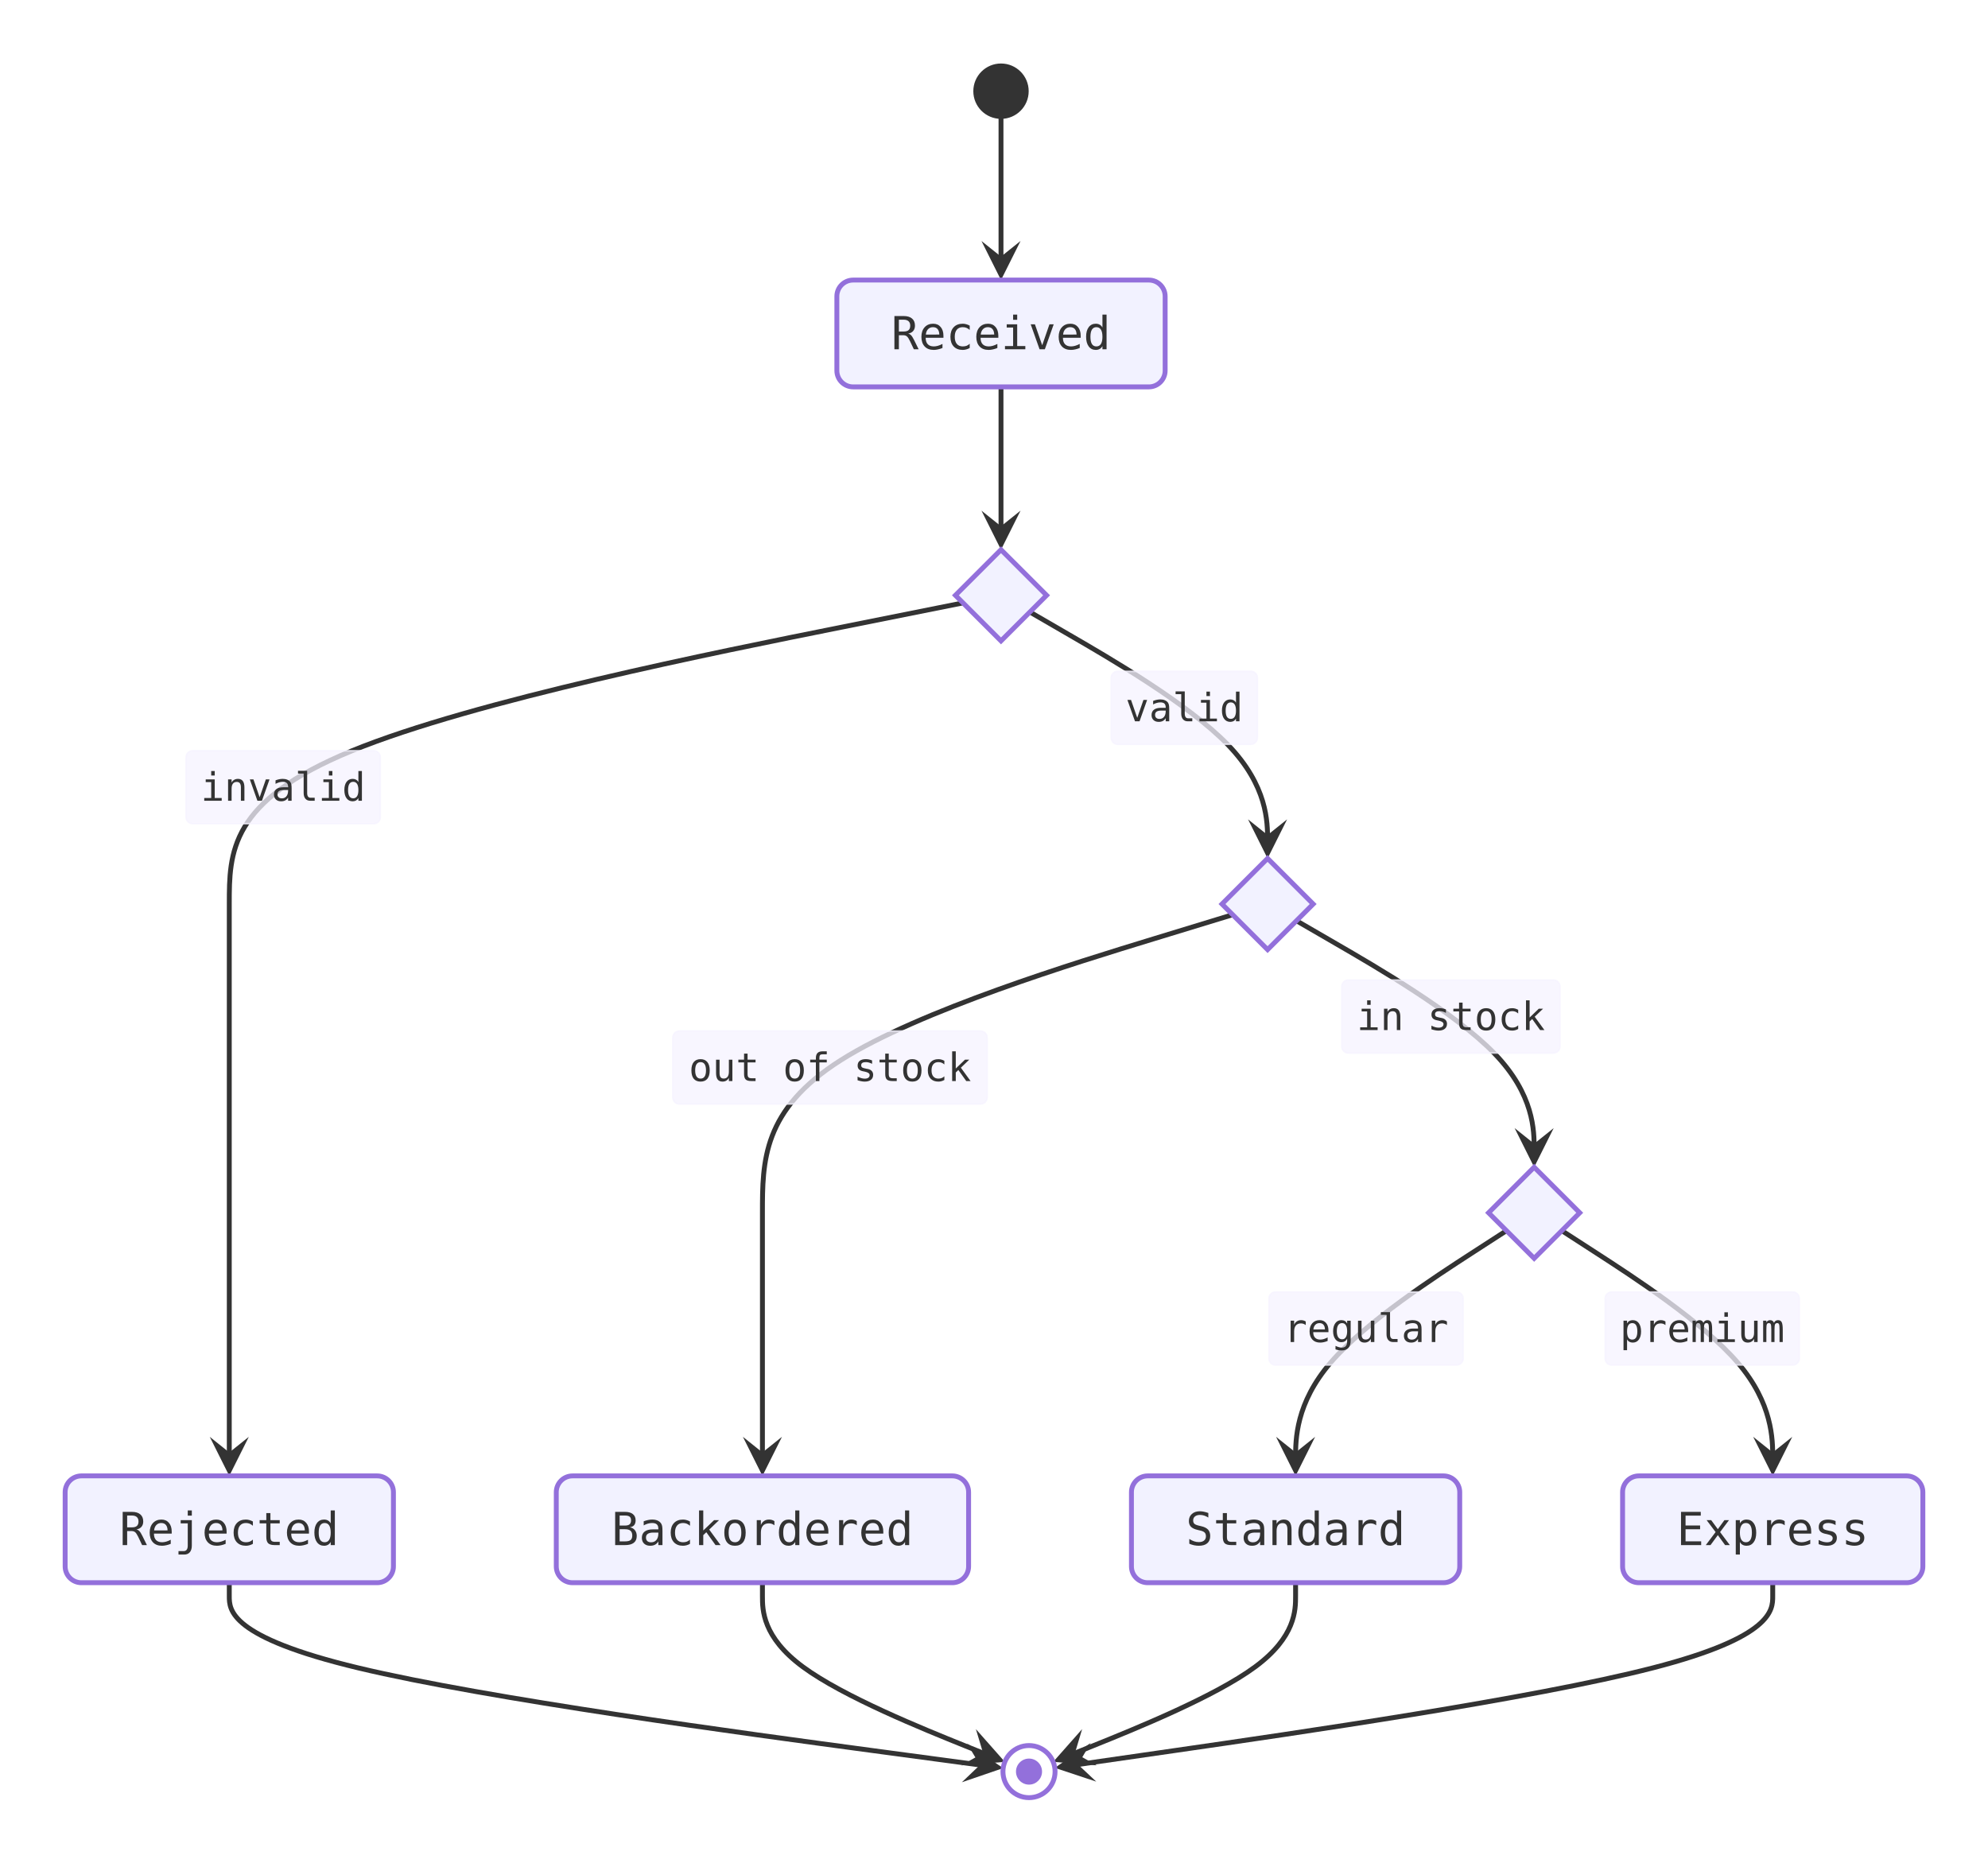
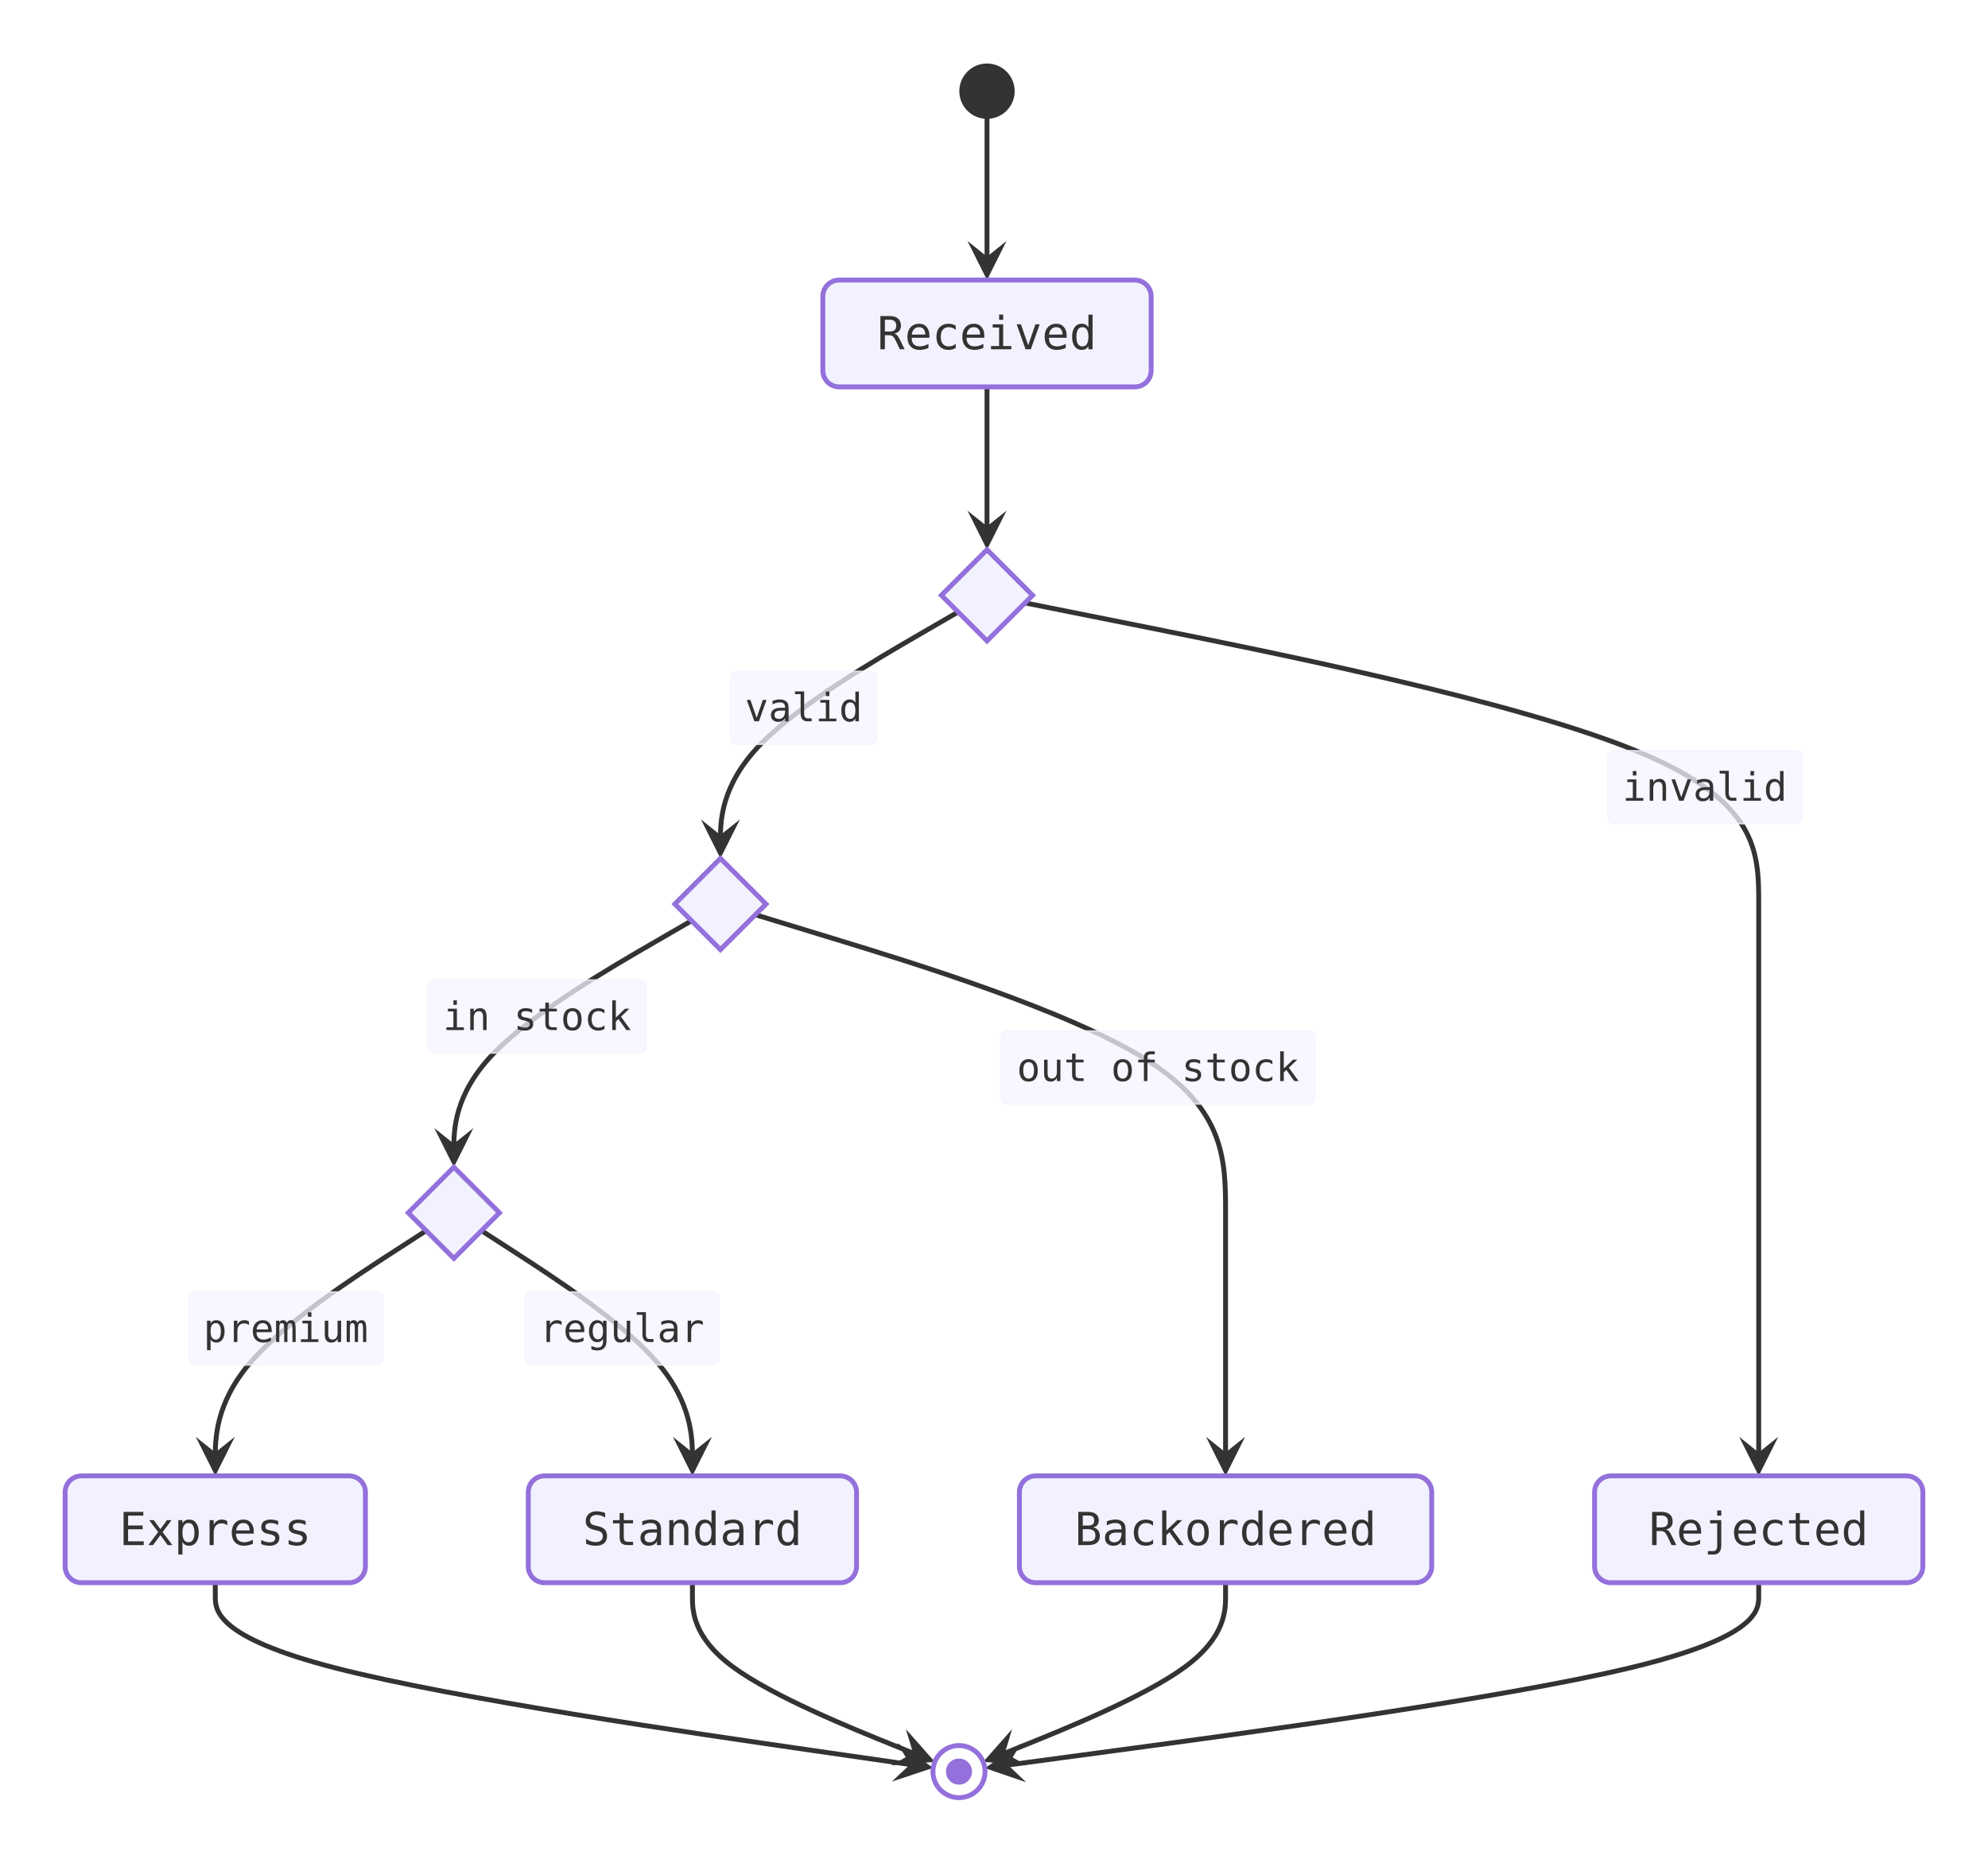
<svg xmlns="http://www.w3.org/2000/svg" viewBox="0 0 610.4 572" width="610.4" height="572">
  <defs>
    <marker id="arrow-point-333333" viewBox="0 0 10 10" refX="8" refY="5" markerWidth="8" markerHeight="8" orient="auto-start-reverse">
      <path d="M10 5 L0 10 L4 5 L0 0 Z" fill="#333333" />
    </marker>
  </defs>
  <g transform="translate(20, 20)">
-     <path d="M287.35 16 L287.35 20.17 C287.35 24.33 287.35 32.67 287.35 41 C287.35 49.33 287.35 57.67 287.35 61.83 L287.35 63.6" fill="none" stroke="#333333" stroke-width="1.5" marker-end="url(#arrow-point-333333)" />
-     <path d="M287.35 98.8 L287.35 102.97 C287.35 107.13 287.35 115.47 287.35 123.8 C287.35 132.13 287.35 140.47 287.35 144.63 L287.35 146.4" fill="none" stroke="#333333" stroke-width="1.5" marker-end="url(#arrow-point-333333)" />
-     <path d="M296.22 167.93 L308.38 174.98 C320.54 182.02 344.87 196.11 357.04 208.72 C369.2 221.33 369.2 232.47 369.2 238.03 L369.2 241.2" fill="none" stroke="#333333" stroke-width="1.5" marker-end="url(#arrow-point-333333)" />
-     <rect x="321.2" y="186.14" width="44.86" height="22.4" rx="2" ry="2" fill="#f5f3ffbf" stroke="#f5f3ffbf" stroke-width="0.5" />
-     <text x="343.63" y="197.34" text-anchor="middle" dominant-baseline="central" font-size="12px" font-family="'Intel One Mono', 'SF Mono', 'Cascadia Code', 'JetBrains Mono', 'Fira Code', 'Consolas', 'Menlo', monospace" fill="#333333">valid</text>
-     <path d="M275.68 165.13 L238.14 172.64 C200.59 180.16 125.49 195.18 87.95 210.59 C50.4 226 50.4 241.8 50.4 257.6 C50.4 273.4 50.4 289.2 50.4 305 C50.4 320.8 50.4 336.6 50.4 352.4 C50.4 368.2 50.4 384 50.4 397.47 C50.4 410.93 50.4 422.07 50.4 427.63 L50.4 430.8" fill="none" stroke="#333333" stroke-width="1.5" marker-end="url(#arrow-point-333333)" />
-     <rect x="37.15" y="210.53" width="59.6" height="22.4" rx="2" ry="2" fill="#f5f3ffbf" stroke="#f5f3ffbf" stroke-width="0.5" />
-     <text x="66.95" y="221.73" text-anchor="middle" dominant-baseline="central" font-size="12px" font-family="'Intel One Mono', 'SF Mono', 'Cascadia Code', 'JetBrains Mono', 'Fira Code', 'Consolas', 'Menlo', monospace" fill="#333333">invalid</text>
-     <path d="M378.07 262.73 L390.23 269.78 C402.39 276.82 426.72 290.91 438.89 303.52 C451.05 316.13 451.05 327.27 451.05 332.83 L451.05 336" fill="none" stroke="#333333" stroke-width="1.5" marker-end="url(#arrow-point-333333)" />
-     <rect x="392" y="280.94" width="66.97" height="22.4" rx="2" ry="2" fill="#f5f3ffbf" stroke="#f5f3ffbf" stroke-width="0.5" />
-     <text x="425.48" y="292.14" text-anchor="middle" dominant-baseline="central" font-size="12px" font-family="'Intel One Mono', 'SF Mono', 'Cascadia Code', 'JetBrains Mono', 'Fira Code', 'Consolas', 'Menlo', monospace" fill="#333333">in stock</text>
-     <path d="M358.48 260.88 L334.41 268.23 C310.35 275.58 262.23 290.29 238.16 305.55 C214.1 320.8 214.1 336.6 214.1 352.4 C214.1 368.2 214.1 384 214.1 397.47 C214.1 410.93 214.1 422.07 214.1 427.63 L214.1 430.8" fill="none" stroke="#333333" stroke-width="1.5" marker-end="url(#arrow-point-333333)" />
-     <rect x="186.61" y="296.6" width="96.46" height="22.4" rx="2" ry="2" fill="#f5f3ffbf" stroke="#f5f3ffbf" stroke-width="0.5" />
-     <text x="234.84" y="307.8" text-anchor="middle" dominant-baseline="central" font-size="12px" font-family="'Intel One Mono', 'SF Mono', 'Cascadia Code', 'JetBrains Mono', 'Fira Code', 'Consolas', 'Menlo', monospace" fill="#333333">out of stock</text>
-     <path d="M459.55 357.9 L470.34 364.88 C481.13 371.87 502.72 385.83 513.51 398.38 C524.3 410.93 524.3 422.07 524.3 427.63 L524.3 430.8" fill="none" stroke="#333333" stroke-width="1.5" marker-end="url(#arrow-point-333333)" />
-     <rect x="472.86" y="376.74" width="59.6" height="22.4" rx="2" ry="2" fill="#f5f3ffbf" stroke="#f5f3ffbf" stroke-width="0.5" />
-     <text x="502.66" y="387.94" text-anchor="middle" dominant-baseline="central" font-size="12px" font-family="'Intel One Mono', 'SF Mono', 'Cascadia Code', 'JetBrains Mono', 'Fira Code', 'Consolas', 'Menlo', monospace" fill="#333333">premium</text>
-     <path d="M442.55 357.9 L431.76 364.88 C420.97 371.87 399.38 385.83 388.59 398.38 C377.8 410.93 377.8 422.07 377.8 427.63 L377.8 430.8" fill="none" stroke="#333333" stroke-width="1.5" marker-end="url(#arrow-point-333333)" />
-     <rect x="369.64" y="376.74" width="59.6" height="22.4" rx="2" ry="2" fill="#f5f3ffbf" stroke="#f5f3ffbf" stroke-width="0.5" />
-     <text x="399.44" y="387.94" text-anchor="middle" dominant-baseline="central" font-size="12px" font-family="'Intel One Mono', 'SF Mono', 'Cascadia Code', 'JetBrains Mono', 'Fira Code', 'Consolas', 'Menlo', monospace" fill="#333333">regular</text>
-     <path d="M524.3 466 L524.3 470.17 C524.3 474.33 524.3 482.67 487.56 492.14 C450.82 501.62 377.35 512.24 340.61 517.55 L306.24 522.51" fill="none" stroke="#333333" stroke-width="1.5" marker-end="url(#arrow-point-333333)" />
-     <path d="M377.8 466 L377.8 470.17 C377.8 474.33 377.8 482.67 365.39 491.83 C352.99 501 328.18 511.01 315.77 516.01 L305.6 520.11" fill="none" stroke="#333333" stroke-width="1.5" marker-end="url(#arrow-point-333333)" />
-     <path d="M50.4 466 L50.4 470.17 C50.4 474.33 50.4 482.67 90 492.16 C129.61 501.64 208.81 512.29 248.42 517.61 L285.64 522.61" fill="none" stroke="#333333" stroke-width="1.5" marker-end="url(#arrow-point-333333)" />
-     <path d="M214.1 466 L214.1 470.17 C214.1 474.33 214.1 482.67 226.51 491.83 C238.91 501 263.72 511.01 276.13 516.01 L286.3 520.11" fill="none" stroke="#333333" stroke-width="1.5" marker-end="url(#arrow-point-333333)" />
-     <rect x="150.8" y="433.2" width="126.6" height="32.8" rx="5" ry="5" fill="#ececffb2" stroke="#9370db" stroke-width="1.5" />
-     <text x="214.1" y="449.6" text-anchor="middle" dominant-baseline="central" font-size="14px" font-family="'Intel One Mono', 'SF Mono', 'Cascadia Code', 'JetBrains Mono', 'Fira Code', 'Consolas', 'Menlo', monospace" fill="#333333">Backordered</text>
-     <rect x="478.2" y="433.2" width="92.2" height="32.8" rx="5" ry="5" fill="#ececffb2" stroke="#9370db" stroke-width="1.5" />
-     <text x="524.3" y="449.6" text-anchor="middle" dominant-baseline="central" font-size="14px" font-family="'Intel One Mono', 'SF Mono', 'Cascadia Code', 'JetBrains Mono', 'Fira Code', 'Consolas', 'Menlo', monospace" fill="#333333">Express</text>
-     <rect x="236.95" y="66" width="100.8" height="32.8" rx="5" ry="5" fill="#ececffb2" stroke="#9370db" stroke-width="1.5" />
-     <text x="287.35" y="82.4" text-anchor="middle" dominant-baseline="central" font-size="14px" font-family="'Intel One Mono', 'SF Mono', 'Cascadia Code', 'JetBrains Mono', 'Fira Code', 'Consolas', 'Menlo', monospace" fill="#333333">Received</text>
-     <rect x="0" y="433.2" width="100.8" height="32.8" rx="5" ry="5" fill="#ececffb2" stroke="#9370db" stroke-width="1.5" />
-     <text x="50.4" y="449.6" text-anchor="middle" dominant-baseline="central" font-size="14px" font-family="'Intel One Mono', 'SF Mono', 'Cascadia Code', 'JetBrains Mono', 'Fira Code', 'Consolas', 'Menlo', monospace" fill="#333333">Rejected</text>
-     <rect x="327.4" y="433.2" width="100.8" height="32.8" rx="5" ry="5" fill="#ececffb2" stroke="#9370db" stroke-width="1.5" />
-     <text x="377.8" y="449.6" text-anchor="middle" dominant-baseline="central" font-size="14px" font-family="'Intel One Mono', 'SF Mono', 'Cascadia Code', 'JetBrains Mono', 'Fira Code', 'Consolas', 'Menlo', monospace" fill="#333333">Standard</text>
-     <circle cx="295.95" cy="524" r="8" fill="none" stroke="#9370db" stroke-width="1.5" />
-     <circle cx="295.95" cy="524" r="4" fill="#9370db" />
-     <circle cx="287.35" cy="8" r="8" fill="#333333" stroke="#333333" />
-     <polygon points="369.2,243.6 383.2,257.6 369.2,271.6 355.2,257.6" fill="#ececffb2" stroke="#9370db" stroke-width="1.5" />
-     <polygon points="451.05,338.4 465.05,352.4 451.05,366.4 437.05,352.4" fill="#ececffb2" stroke="#9370db" stroke-width="1.5" />
-     <polygon points="287.35,148.8 301.35,162.8 287.35,176.8 273.35,162.8" fill="#ececffb2" stroke="#9370db" stroke-width="1.5" />
+     <path d="M283.05 16 L283.05 20.17 C283.05 24.33 283.05 32.67 283.05 41 C283.05 49.33 283.05 57.67 283.05 61.83 L283.05 63.6" fill="none" stroke="#333333" stroke-width="1.5" marker-end="url(#arrow-point-333333)" />
+     <path d="M283.05 98.8 L283.05 102.97 C283.05 107.13 283.05 115.47 283.05 123.8 C283.05 132.13 283.05 140.47 283.05 144.63 L283.05 146.4" fill="none" stroke="#333333" stroke-width="1.5" marker-end="url(#arrow-point-333333)" />
+     <path d="M274.18 167.93 L262.02 174.98 C249.86 182.02 225.53 196.11 213.36 208.72 C201.2 221.33 201.2 232.47 201.2 238.03 L201.2 241.2" fill="none" stroke="#333333" stroke-width="1.5" marker-end="url(#arrow-point-333333)" />
+     <rect x="204.34" y="186.14" width="44.86" height="22.4" rx="2" ry="2" fill="#f5f3ffbf" stroke="#f5f3ffbf" stroke-width="0.5" />
+     <text x="226.77" y="197.34" text-anchor="middle" dominant-baseline="central" font-size="12px" font-family="'Intel One Mono', 'SF Mono', 'Cascadia Code', 'JetBrains Mono', 'Fira Code', 'Consolas', 'Menlo', monospace" fill="#333333">valid</text>
+     <path d="M294.72 165.13 L332.26 172.64 C369.81 180.16 444.91 195.18 482.45 210.59 C520 226 520 241.8 520 257.6 C520 273.4 520 289.2 520 305 C520 320.8 520 336.6 520 352.4 C520 368.2 520 384 520 397.47 C520 410.93 520 422.07 520 427.63 L520 430.8" fill="none" stroke="#333333" stroke-width="1.5" marker-end="url(#arrow-point-333333)" />
+     <rect x="473.65" y="210.53" width="59.6" height="22.4" rx="2" ry="2" fill="#f5f3ffbf" stroke="#f5f3ffbf" stroke-width="0.5" />
+     <text x="503.45" y="221.73" text-anchor="middle" dominant-baseline="central" font-size="12px" font-family="'Intel One Mono', 'SF Mono', 'Cascadia Code', 'JetBrains Mono', 'Fira Code', 'Consolas', 'Menlo', monospace" fill="#333333">invalid</text>
+     <path d="M192.33 262.73 L180.17 269.78 C168.01 276.82 143.68 290.91 131.51 303.52 C119.35 316.13 119.35 327.27 119.35 332.83 L119.35 336" fill="none" stroke="#333333" stroke-width="1.5" marker-end="url(#arrow-point-333333)" />
+     <rect x="111.43" y="280.94" width="66.97" height="22.4" rx="2" ry="2" fill="#f5f3ffbf" stroke="#f5f3ffbf" stroke-width="0.5" />
+     <text x="144.92" y="292.14" text-anchor="middle" dominant-baseline="central" font-size="12px" font-family="'Intel One Mono', 'SF Mono', 'Cascadia Code', 'JetBrains Mono', 'Fira Code', 'Consolas', 'Menlo', monospace" fill="#333333">in stock</text>
+     <path d="M211.92 260.88 L235.99 268.23 C260.05 275.58 308.17 290.29 332.24 305.55 C356.3 320.8 356.3 336.6 356.3 352.4 C356.3 368.2 356.3 384 356.3 397.47 C356.3 410.93 356.3 422.07 356.3 427.63 L356.3 430.8" fill="none" stroke="#333333" stroke-width="1.5" marker-end="url(#arrow-point-333333)" />
+     <rect x="287.33" y="296.6" width="96.46" height="22.4" rx="2" ry="2" fill="#f5f3ffbf" stroke="#f5f3ffbf" stroke-width="0.5" />
+     <text x="335.56" y="307.8" text-anchor="middle" dominant-baseline="central" font-size="12px" font-family="'Intel One Mono', 'SF Mono', 'Cascadia Code', 'JetBrains Mono', 'Fira Code', 'Consolas', 'Menlo', monospace" fill="#333333">out of stock</text>
+     <path d="M110.85 357.9 L100.06 364.88 C89.27 371.87 67.68 385.83 56.89 398.38 C46.1 410.93 46.1 422.07 46.1 427.63 L46.1 430.8" fill="none" stroke="#333333" stroke-width="1.5" marker-end="url(#arrow-point-333333)" />
+     <rect x="37.94" y="376.74" width="59.6" height="22.4" rx="2" ry="2" fill="#f5f3ffbf" stroke="#f5f3ffbf" stroke-width="0.5" />
+     <text x="67.74" y="387.94" text-anchor="middle" dominant-baseline="central" font-size="12px" font-family="'Intel One Mono', 'SF Mono', 'Cascadia Code', 'JetBrains Mono', 'Fira Code', 'Consolas', 'Menlo', monospace" fill="#333333">premium</text>
+     <path d="M127.85 357.9 L138.64 364.88 C149.43 371.87 171.02 385.83 181.81 398.38 C192.6 410.93 192.6 422.07 192.6 427.63 L192.6 430.8" fill="none" stroke="#333333" stroke-width="1.5" marker-end="url(#arrow-point-333333)" />
+     <rect x="141.16" y="376.74" width="59.6" height="22.4" rx="2" ry="2" fill="#f5f3ffbf" stroke="#f5f3ffbf" stroke-width="0.5" />
+     <text x="170.96" y="387.94" text-anchor="middle" dominant-baseline="central" font-size="12px" font-family="'Intel One Mono', 'SF Mono', 'Cascadia Code', 'JetBrains Mono', 'Fira Code', 'Consolas', 'Menlo', monospace" fill="#333333">regular</text>
+     <path d="M46.1 466 L46.1 470.17 C46.1 474.33 46.1 482.67 82.84 492.14 C119.58 501.62 193.05 512.24 229.79 517.55 L264.16 522.51" fill="none" stroke="#333333" stroke-width="1.5" marker-end="url(#arrow-point-333333)" />
+     <path d="M192.6 466 L192.6 470.17 C192.6 474.33 192.6 482.67 205.01 491.83 C217.41 501 242.22 511.01 254.63 516.01 L264.8 520.11" fill="none" stroke="#333333" stroke-width="1.5" marker-end="url(#arrow-point-333333)" />
+     <path d="M520 466 L520 470.17 C520 474.33 520 482.67 480.4 492.16 C440.79 501.64 361.59 512.29 321.98 517.61 L284.76 522.61" fill="none" stroke="#333333" stroke-width="1.5" marker-end="url(#arrow-point-333333)" />
+     <path d="M356.3 466 L356.3 470.17 C356.3 474.33 356.3 482.67 343.89 491.83 C331.49 501 306.68 511.01 294.27 516.01 L284.1 520.11" fill="none" stroke="#333333" stroke-width="1.5" marker-end="url(#arrow-point-333333)" />
+     <rect x="293" y="433.2" width="126.6" height="32.8" rx="5" ry="5" fill="#ececffb2" stroke="#9370db" stroke-width="1.5" />
+     <text x="356.3" y="449.6" text-anchor="middle" dominant-baseline="central" font-size="14px" font-family="'Intel One Mono', 'SF Mono', 'Cascadia Code', 'JetBrains Mono', 'Fira Code', 'Consolas', 'Menlo', monospace" fill="#333333">Backordered</text>
+     <rect x="0" y="433.2" width="92.2" height="32.8" rx="5" ry="5" fill="#ececffb2" stroke="#9370db" stroke-width="1.5" />
+     <text x="46.1" y="449.6" text-anchor="middle" dominant-baseline="central" font-size="14px" font-family="'Intel One Mono', 'SF Mono', 'Cascadia Code', 'JetBrains Mono', 'Fira Code', 'Consolas', 'Menlo', monospace" fill="#333333">Express</text>
+     <rect x="232.65" y="66" width="100.8" height="32.8" rx="5" ry="5" fill="#ececffb2" stroke="#9370db" stroke-width="1.5" />
+     <text x="283.05" y="82.4" text-anchor="middle" dominant-baseline="central" font-size="14px" font-family="'Intel One Mono', 'SF Mono', 'Cascadia Code', 'JetBrains Mono', 'Fira Code', 'Consolas', 'Menlo', monospace" fill="#333333">Received</text>
+     <rect x="469.6" y="433.2" width="100.8" height="32.8" rx="5" ry="5" fill="#ececffb2" stroke="#9370db" stroke-width="1.5" />
+     <text x="520" y="449.6" text-anchor="middle" dominant-baseline="central" font-size="14px" font-family="'Intel One Mono', 'SF Mono', 'Cascadia Code', 'JetBrains Mono', 'Fira Code', 'Consolas', 'Menlo', monospace" fill="#333333">Rejected</text>
+     <rect x="142.2" y="433.2" width="100.8" height="32.8" rx="5" ry="5" fill="#ececffb2" stroke="#9370db" stroke-width="1.5" />
+     <text x="192.6" y="449.6" text-anchor="middle" dominant-baseline="central" font-size="14px" font-family="'Intel One Mono', 'SF Mono', 'Cascadia Code', 'JetBrains Mono', 'Fira Code', 'Consolas', 'Menlo', monospace" fill="#333333">Standard</text>
+     <circle cx="274.45" cy="524" r="8" fill="none" stroke="#9370db" stroke-width="1.5" />
+     <circle cx="274.45" cy="524" r="4" fill="#9370db" />
+     <circle cx="283.05" cy="8" r="8" fill="#333333" stroke="#333333" />
+     <polygon points="201.2,243.6 215.2,257.6 201.2,271.6 187.2,257.6" fill="#ececffb2" stroke="#9370db" stroke-width="1.5" />
+     <polygon points="119.35,338.4 133.35,352.4 119.35,366.4 105.35,352.4" fill="#ececffb2" stroke="#9370db" stroke-width="1.5" />
+     <polygon points="283.05,148.8 297.05,162.8 283.05,176.8 269.05,162.8" fill="#ececffb2" stroke="#9370db" stroke-width="1.5" />
  </g>
</svg>
